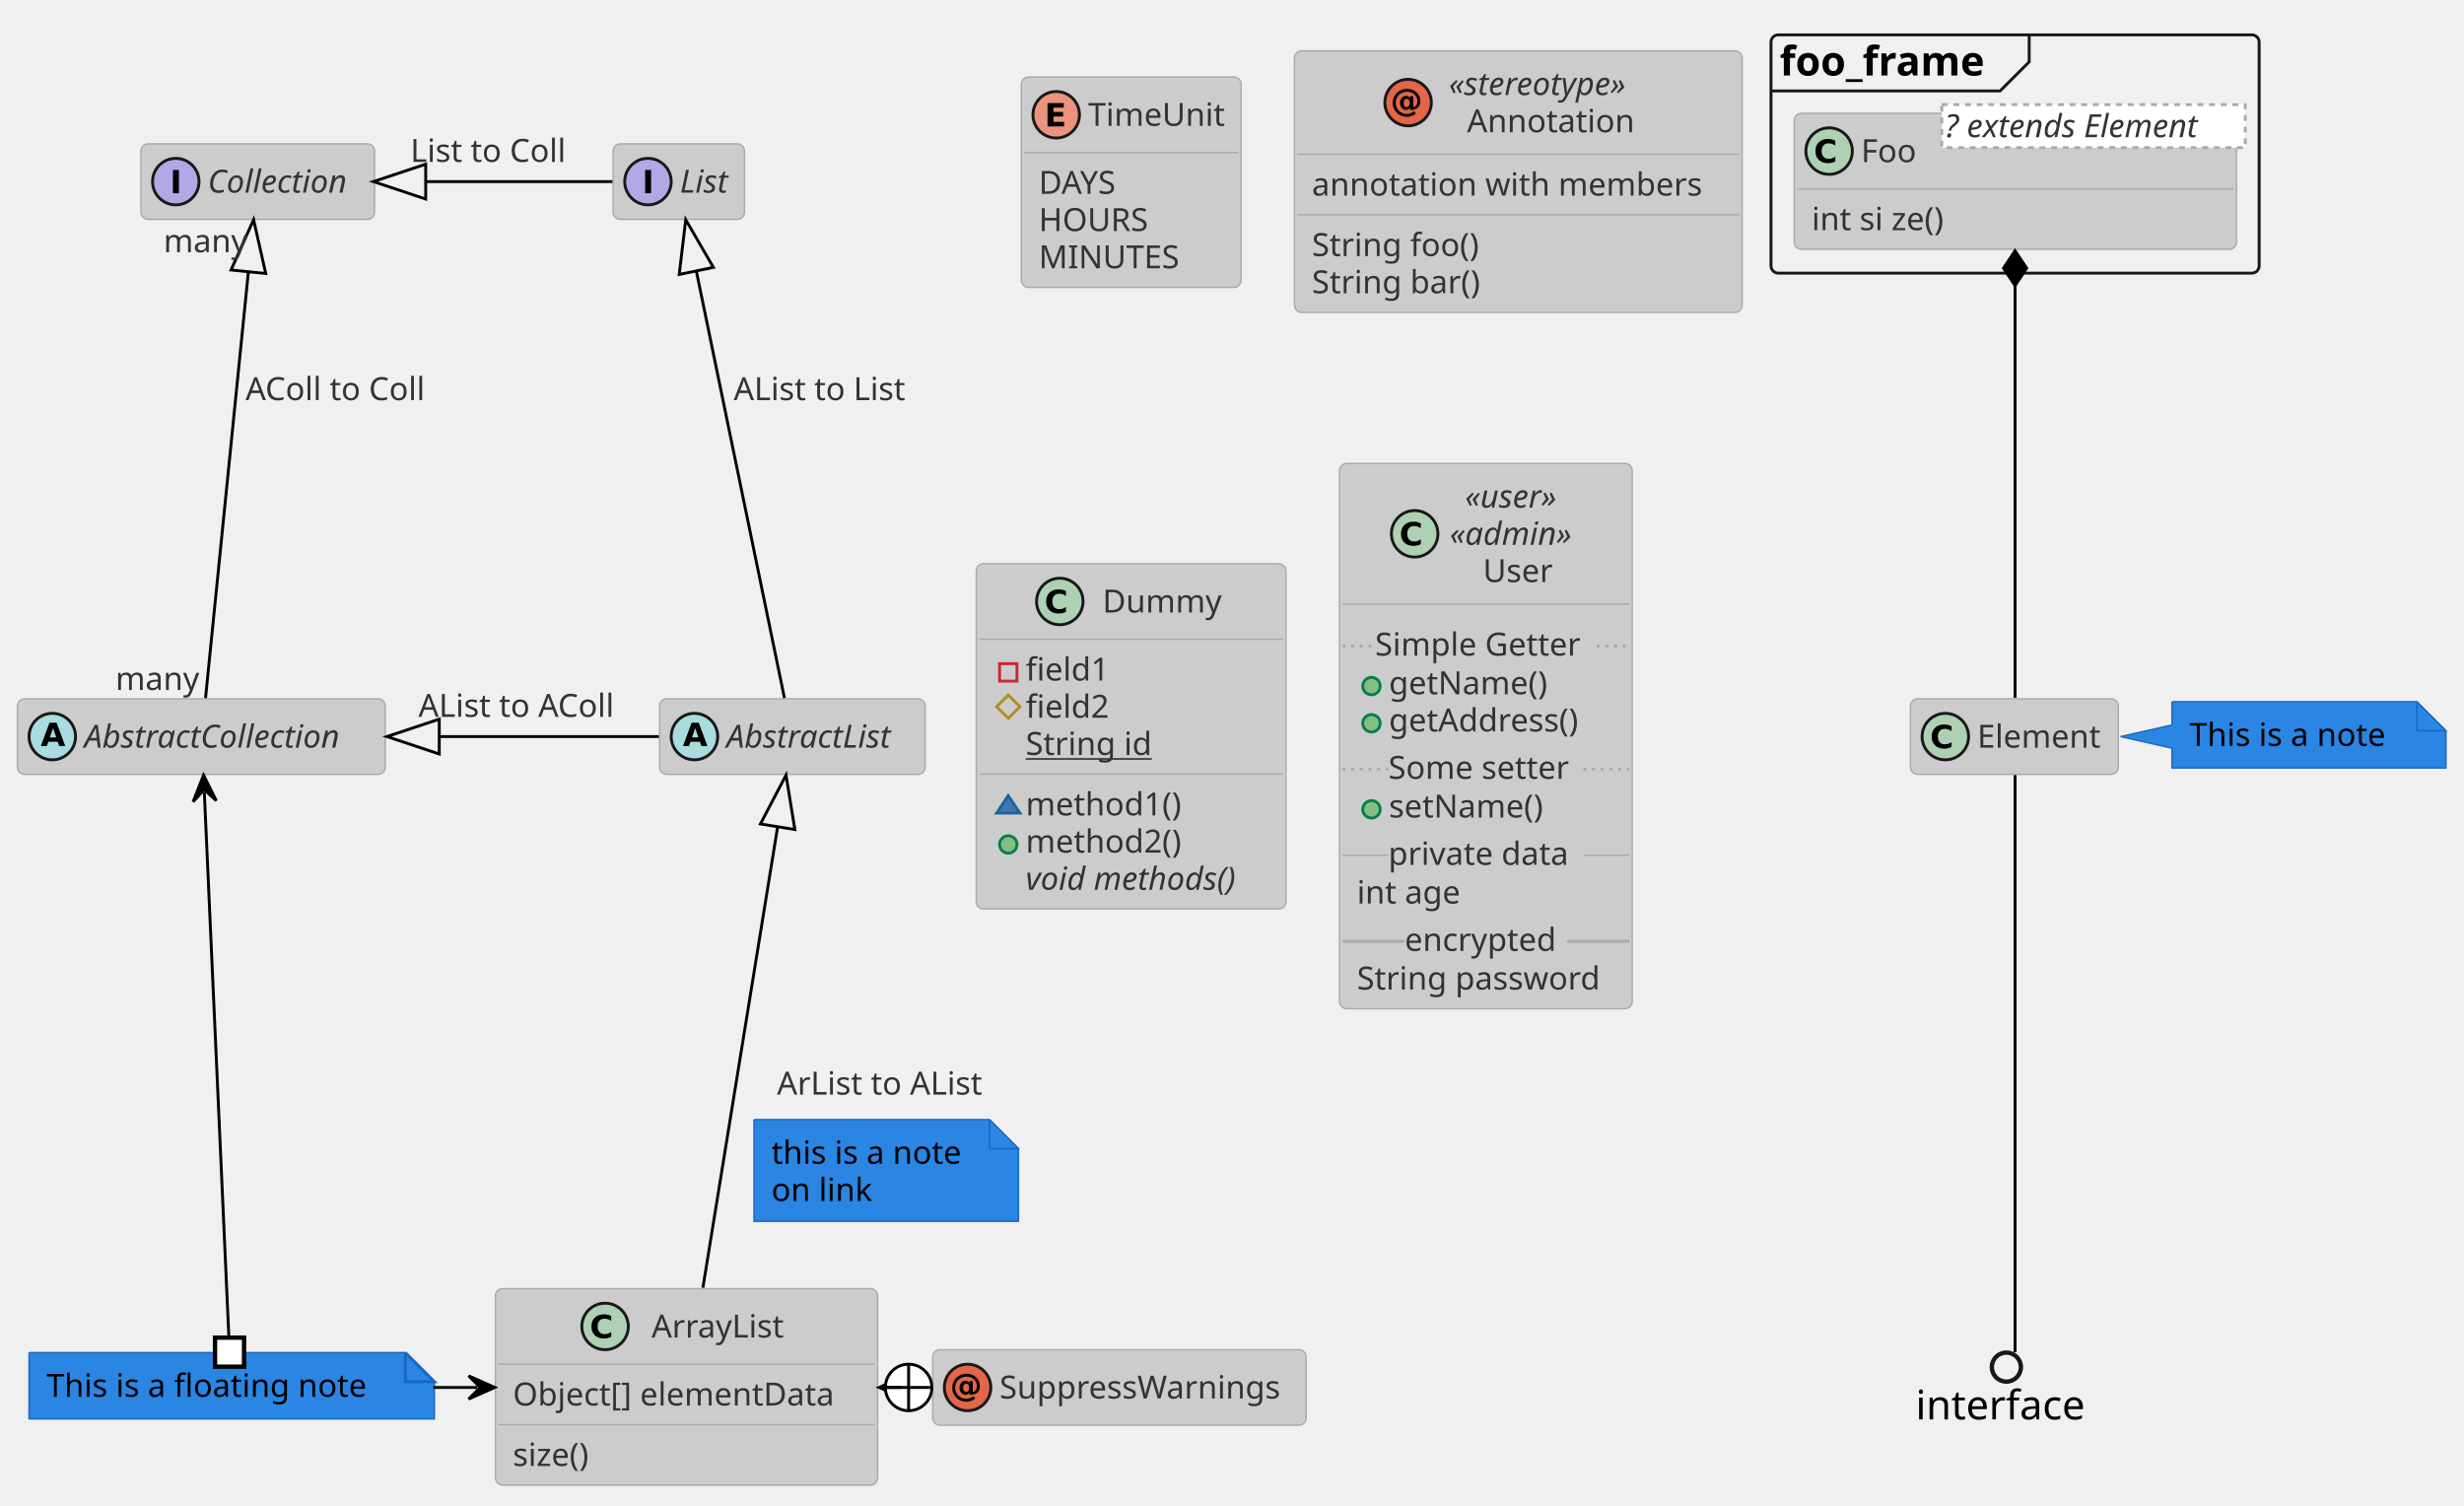
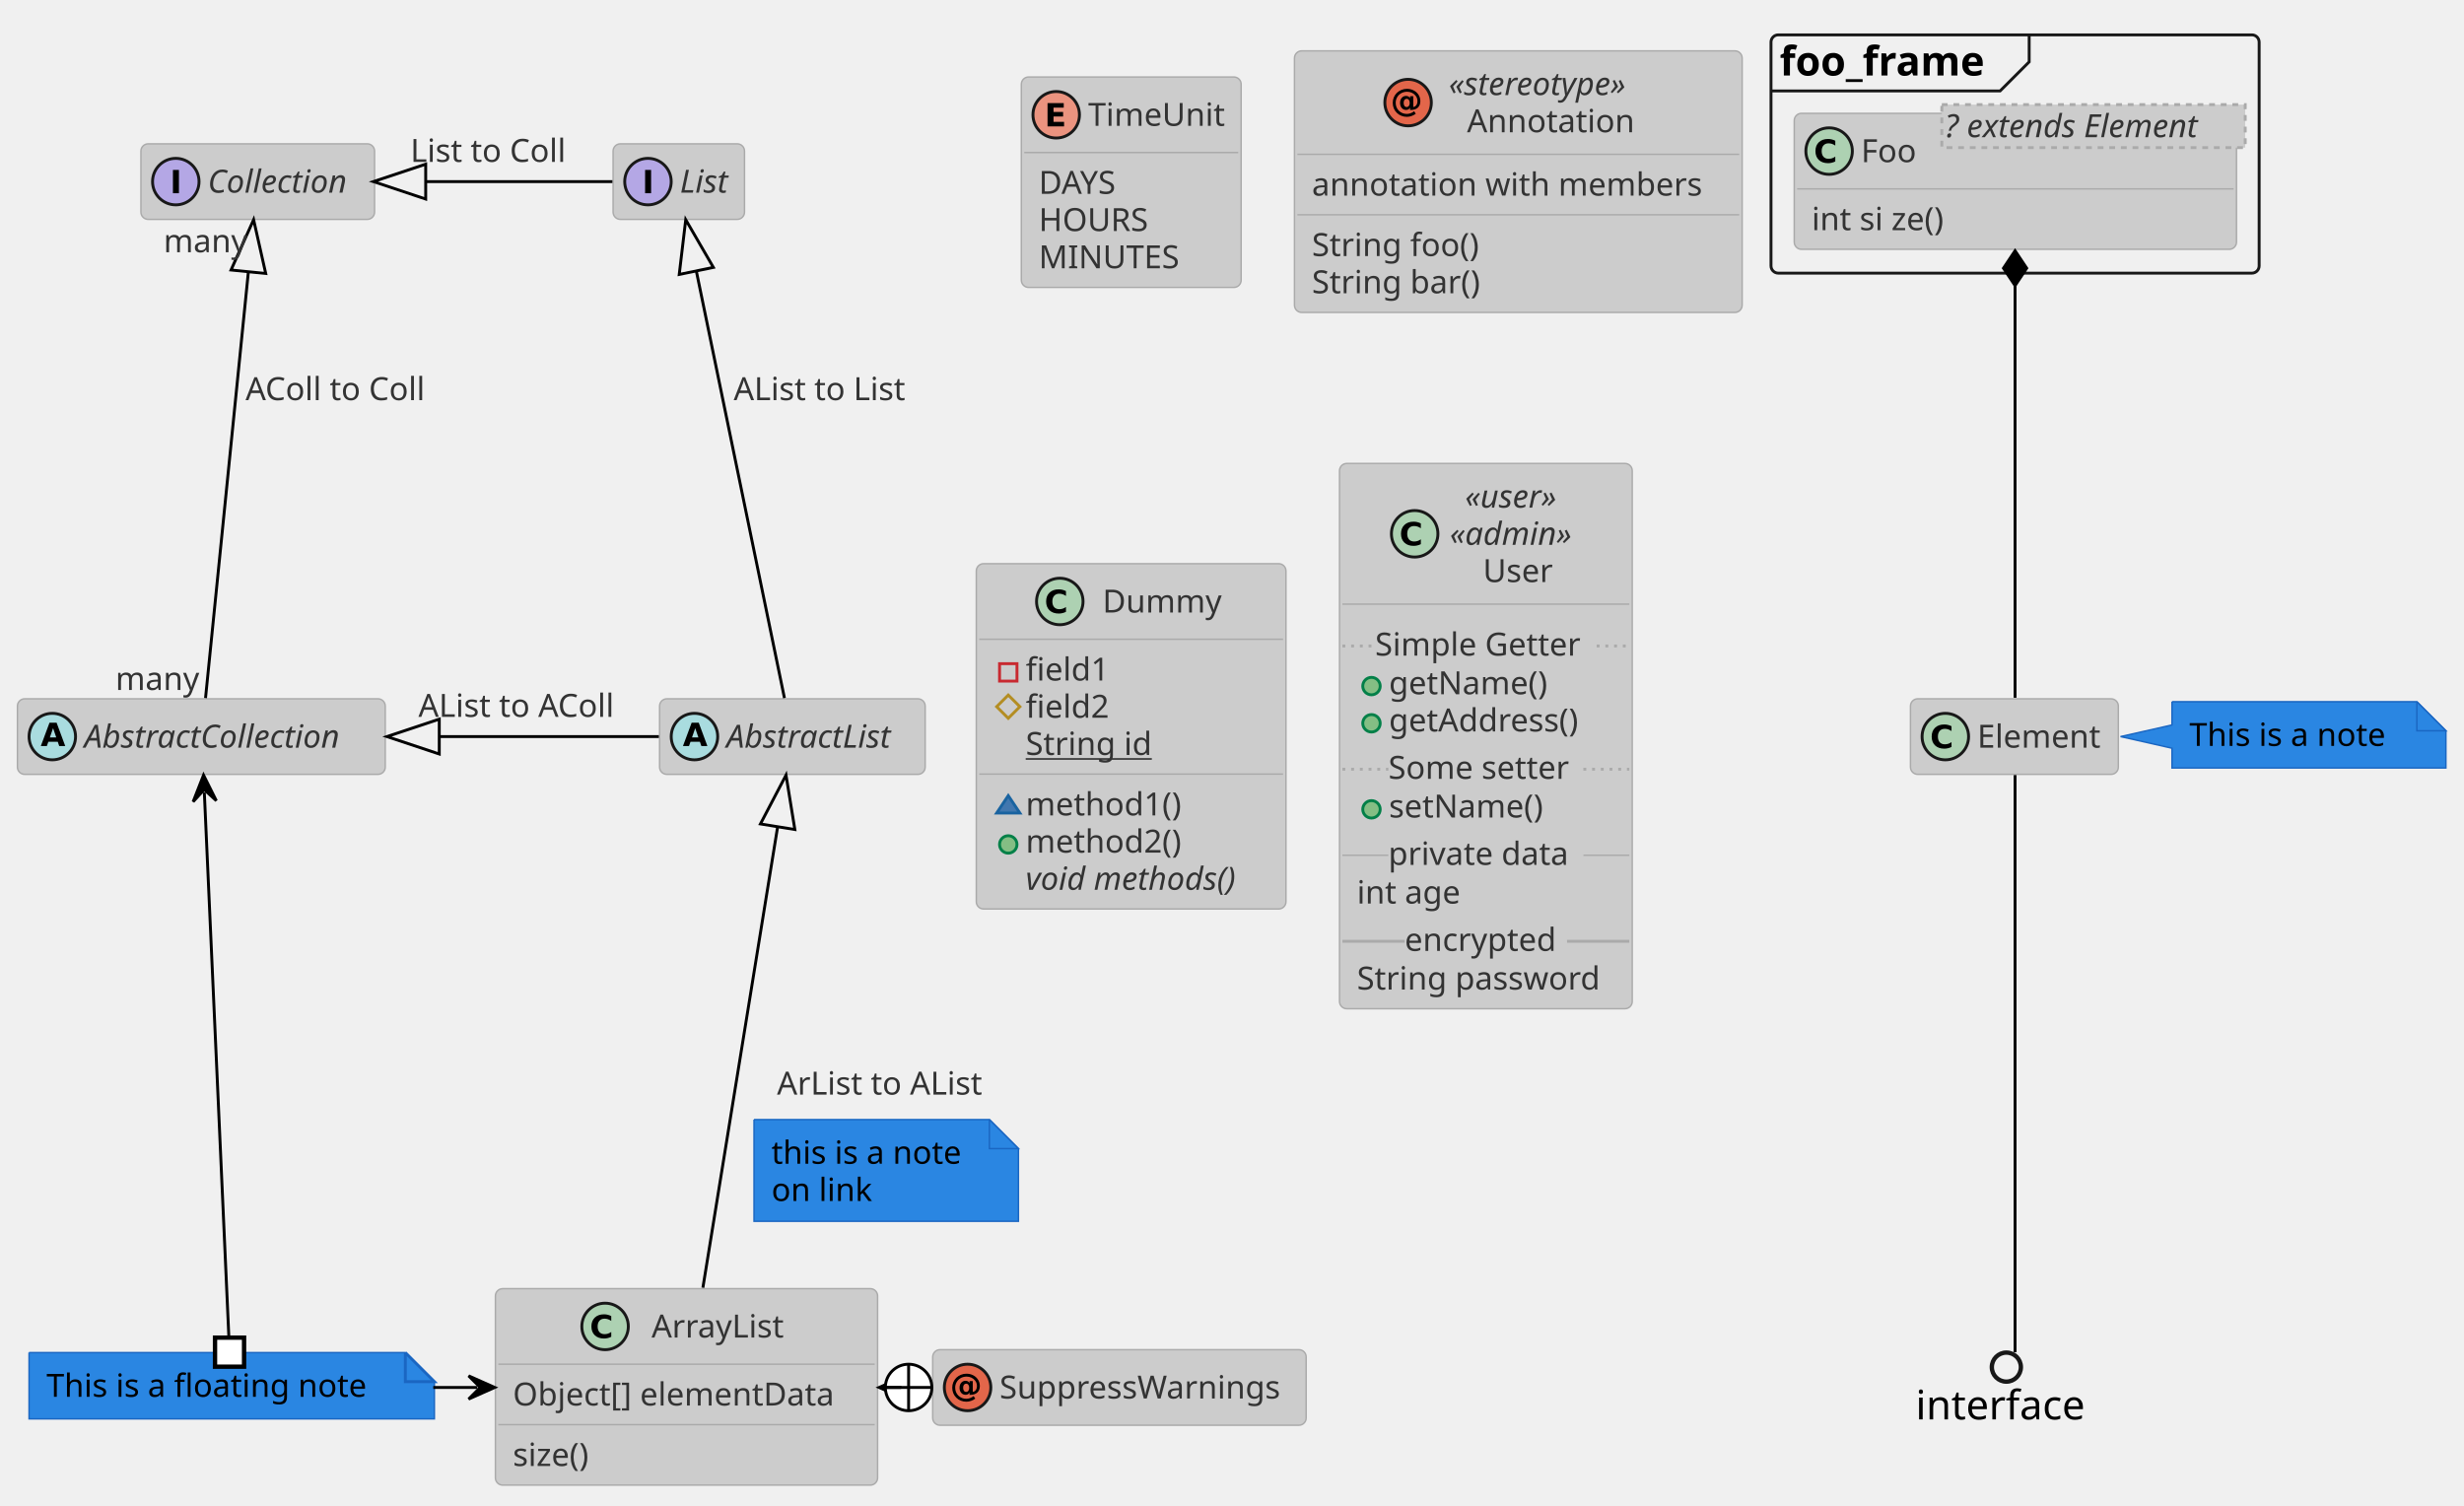
<svg xmlns="http://www.w3.org/2000/svg" contentStyleType="text/css" height="518px" preserveAspectRatio="none" style="width:848px;height:518px;background:#FFFFFF;" version="1.1" viewBox="0 0 848 518" width="848px" zoomAndPan="magnify">
  <defs />
  <g>
    <g id="cluster_foo_frame">
      <rect fill="none" height="82" rx="2.5" ry="2.5" style="stroke:#181818;stroke-width:1.0;" width="168" x="609.5" y="12" />
      <path d="M698.352,12 L698.352,21.297 L688.352,31.297 L609.5,31.297 " fill="none" style="stroke:#181818;stroke-width:1.0;" />
      <text fill="#000000" font-family="sans-serif" font-size="14" font-weight="bold" lengthAdjust="spacing" textLength="78.853" x="612.5" y="25.995">foo_frame</text>
    </g>
    <g id="elem_AbstractList">
      <rect codeLine="7" fill="#CCCCCC" height="26" id="AbstractList" rx="2.5" ry="2.5" style="stroke:#AAAAAA;stroke-width:0.5;" width="91.404" x="227" y="240.5" />
      <ellipse cx="239" cy="253.5" fill="#A9DCDF" rx="8" ry="8" style="stroke:#181818;stroke-width:1.0;" />
      <path d="M240.875,255.281 L237.641,255.281 L237.125,256.75 L235.047,256.75 L238.031,248.734 L240.484,248.734 L243.453,256.75 L241.375,256.75 L240.875,255.281 Z M238.156,253.797 L240.359,253.797 L239.266,250.609 L238.156,253.797 Z " fill="#000000" />
      <text fill="#333333" font-family="Verdana" font-size="11" font-style="italic" lengthAdjust="spacing" textLength="65.404" x="250" y="257.308">AbstractList</text>
    </g>
    <g id="elem_AbstractCollection">
      <rect codeLine="8" fill="#CCCCCC" height="26" id="AbstractCollection" rx="2.5" ry="2.5" style="stroke:#AAAAAA;stroke-width:0.5;" width="126.585" x="6" y="240.5" />
      <ellipse cx="18" cy="253.5" fill="#A9DCDF" rx="8" ry="8" style="stroke:#181818;stroke-width:1.0;" />
      <path d="M19.875,255.281 L16.641,255.281 L16.125,256.75 L14.047,256.75 L17.031,248.734 L19.484,248.734 L22.453,256.75 L20.375,256.75 L19.875,255.281 Z M17.156,253.797 L19.359,253.797 L18.266,250.609 L17.156,253.797 Z " fill="#000000" />
      <text fill="#333333" font-family="Verdana" font-size="11" font-style="italic" lengthAdjust="spacing" textLength="100.585" x="29" y="257.308">AbstractCollection</text>
    </g>
    <g id="elem_List">
      <rect codeLine="9" fill="#CCCCCC" height="26" id="List" rx="2.5" ry="2.5" style="stroke:#AAAAAA;stroke-width:0.5;" width="45.228" x="211" y="49.5" />
      <ellipse cx="223" cy="62.5" fill="#B4A7E5" rx="8" ry="8" style="stroke:#181818;stroke-width:1.0;" />
      <path d="M222.016,58.484 L224.078,58.484 L224.078,66.5 L222.016,66.5 L222.016,58.484 Z " fill="#000000" />
      <text fill="#333333" font-family="Verdana" font-size="11" font-style="italic" lengthAdjust="spacing" textLength="19.229" x="234" y="66.308">List</text>
    </g>
    <g id="elem_Collection">
      <rect codeLine="10" fill="#CCCCCC" height="26" id="Collection" rx="2.5" ry="2.5" style="stroke:#AAAAAA;stroke-width:0.5;" width="80.409" x="48.5" y="49.5" />
      <ellipse cx="60.5" cy="62.5" fill="#B4A7E5" rx="8" ry="8" style="stroke:#181818;stroke-width:1.0;" />
      <path d="M59.516,58.484 L61.578,58.484 L61.578,66.5 L59.516,66.5 L59.516,58.484 Z " fill="#000000" />
      <text fill="#333333" font-family="Verdana" font-size="11" font-style="italic" lengthAdjust="spacing" textLength="54.409" x="71.5" y="66.308">Collection</text>
    </g>
    <g id="elem_ArrayList">
      <rect codeLine="20" fill="#CCCCCC" height="67.609" id="ArrayList" rx="2.5" ry="2.5" style="stroke:#AAAAAA;stroke-width:0.5;" width="131.528" x="170.5" y="443.5" />
      <ellipse cx="208.24" cy="456.5" fill="#ADD1B2" rx="8" ry="8" style="stroke:#181818;stroke-width:1.0;" />
      <path d="M210.365,460.062 Q209.787,460.359 209.162,460.5 Q208.552,460.656 207.88,460.656 Q205.88,460.656 204.708,459.547 Q203.537,458.422 203.537,456.5 Q203.537,454.578 204.708,453.453 Q205.88,452.328 207.88,452.328 Q208.552,452.328 209.162,452.484 Q209.787,452.641 210.365,452.938 L210.365,454.594 Q209.787,454.203 209.224,454.016 Q208.662,453.828 208.052,453.828 Q206.943,453.828 206.302,454.547 Q205.677,455.25 205.677,456.5 Q205.677,457.734 206.302,458.453 Q206.943,459.156 208.052,459.156 Q208.662,459.156 209.224,458.984 Q209.787,458.797 210.365,458.406 L210.365,460.062 Z " fill="#000000" />
      <text fill="#333333" font-family="Verdana" font-size="11" lengthAdjust="spacing" textLength="49.049" x="224.24" y="460.308">ArrayList</text>
      <line style="stroke:#AAAAAA;stroke-width:0.5;" x1="171.5" x2="301.028" y1="469.5" y2="469.5" />
      <text fill="#333333" font-family="sans-serif" font-size="11" lengthAdjust="spacing" textLength="119.528" x="176.5" y="483.71">Object[] elementData</text>
      <line style="stroke:#AAAAAA;stroke-width:0.5;" x1="171.5" x2="301.028" y1="490.305" y2="490.305" />
      <text fill="#333333" font-family="sans-serif" font-size="11" lengthAdjust="spacing" textLength="29.912" x="176.5" y="504.515">size()</text>
    </g>
    <g id="elem_TimeUnit">
      <rect codeLine="25" fill="#CCCCCC" height="72.414" id="TimeUnit" rx="2.5" ry="2.5" style="stroke:#AAAAAA;stroke-width:0.5;" width="75.65" x="351.5" y="26.5" />
      <ellipse cx="363.5" cy="39.5" fill="#EB937F" rx="8" ry="8" style="stroke:#181818;stroke-width:1.0;" />
      <path d="M360.516,35.484 L366.094,35.484 L366.094,37.047 L362.578,37.047 L362.578,38.531 L365.875,38.531 L365.875,40.094 L362.578,40.094 L362.578,41.938 L366.203,41.938 L366.203,43.5 L360.516,43.5 L360.516,35.484 Z " fill="#000000" />
      <text fill="#333333" font-family="Verdana" font-size="11" lengthAdjust="spacing" textLength="49.65" x="374.5" y="43.308">TimeUnit</text>
      <line style="stroke:#AAAAAA;stroke-width:0.5;" x1="352.5" x2="426.15" y1="52.5" y2="52.5" />
      <text fill="#333333" font-family="sans-serif" font-size="11" lengthAdjust="spacing" textLength="29.697" x="357.5" y="66.71">DAYS</text>
      <text fill="#333333" font-family="sans-serif" font-size="11" lengthAdjust="spacing" textLength="39.606" x="357.5" y="79.515">HOURS</text>
      <text fill="#333333" font-family="sans-serif" font-size="11" lengthAdjust="spacing" textLength="49.666" x="357.5" y="92.32">MINUTES</text>
    </g>
    <g id="elem_SuppressWarnings">
      <rect codeLine="31" fill="#CCCCCC" height="26" id="SuppressWarnings" rx="2.5" ry="2.5" style="stroke:#AAAAAA;stroke-width:0.5;" width="128.523" x="321" y="464.5" />
      <ellipse cx="333" cy="477.5" fill="#E3664A" rx="8" ry="8" style="stroke:#181818;stroke-width:1.0;" />
      <path d="M331.469,477.609 Q331.469,478.266 331.75,478.656 Q332.031,479.031 332.516,479.031 Q332.984,479.031 333.266,478.656 Q333.562,478.266 333.562,477.609 Q333.562,476.953 333.266,476.578 Q332.984,476.203 332.5,476.203 Q332.031,476.203 331.75,476.578 Q331.469,476.953 331.469,477.609 Z M333.672,479.219 Q333.5,479.609 333.141,479.828 Q332.797,480.031 332.312,480.031 Q331.391,480.031 330.812,479.359 Q330.234,478.688 330.234,477.609 Q330.234,476.547 330.812,475.875 Q331.391,475.203 332.312,475.203 Q332.797,475.203 333.141,475.422 Q333.5,475.625 333.672,476.016 L333.672,475.312 L334.781,475.312 L334.781,479.031 Q335.453,478.922 335.828,478.391 Q336.219,477.844 336.219,477 Q336.219,476.469 336.062,476 Q335.906,475.531 335.594,475.141 Q335.078,474.484 334.312,474.125 Q333.547,473.766 332.656,473.766 Q332.031,473.766 331.453,473.938 Q330.891,474.094 330.406,474.422 Q329.609,474.938 329.172,475.781 Q328.734,476.609 328.734,477.578 Q328.734,478.391 329.016,479.094 Q329.297,479.781 329.844,480.328 Q330.391,480.844 331.078,481.125 Q331.781,481.406 332.562,481.406 Q333.234,481.406 333.906,481.141 Q334.594,480.891 335.078,480.469 L335.641,481.344 Q334.969,481.859 334.172,482.125 Q333.391,482.406 332.578,482.406 Q331.578,482.406 330.688,482.047 Q329.812,481.703 329.125,481.031 Q328.438,480.359 328.078,479.484 Q327.719,478.594 327.719,477.578 Q327.719,476.609 328.078,475.719 Q328.453,474.828 329.125,474.156 Q329.812,473.5 330.703,473.141 Q331.609,472.766 332.578,472.766 Q333.781,472.766 334.766,473.234 Q335.75,473.688 336.406,474.547 Q336.812,475.078 337.016,475.703 Q337.219,476.312 337.219,476.984 Q337.219,478.438 336.344,479.25 Q335.469,480.047 333.875,480.047 L333.672,480.047 L333.672,479.219 Z " fill="#000000" />
      <text fill="#333333" font-family="Verdana" font-size="11" lengthAdjust="spacing" textLength="102.523" x="344" y="481.308">SuppressWarnings</text>
    </g>
    <g id="elem_Annotation">
      <rect codeLine="33" fill="#CCCCCC" height="90.023" id="Annotation" rx="2.5" ry="2.5" style="stroke:#AAAAAA;stroke-width:0.5;" width="154.071" x="445.5" y="17.5" />
      <ellipse cx="484.603" cy="35.305" fill="#E3664A" rx="8" ry="8" style="stroke:#181818;stroke-width:1.0;" />
      <path d="M483.072,35.414 Q483.072,36.07 483.353,36.461 Q483.635,36.836 484.119,36.836 Q484.588,36.836 484.869,36.461 Q485.166,36.07 485.166,35.414 Q485.166,34.758 484.869,34.383 Q484.588,34.008 484.103,34.008 Q483.635,34.008 483.353,34.383 Q483.072,34.758 483.072,35.414 Z M485.275,37.023 Q485.103,37.414 484.744,37.633 Q484.4,37.836 483.916,37.836 Q482.994,37.836 482.416,37.164 Q481.838,36.492 481.838,35.414 Q481.838,34.352 482.416,33.68 Q482.994,33.008 483.916,33.008 Q484.4,33.008 484.744,33.227 Q485.103,33.43 485.275,33.82 L485.275,33.117 L486.385,33.117 L486.385,36.836 Q487.056,36.727 487.431,36.195 Q487.822,35.648 487.822,34.805 Q487.822,34.273 487.666,33.805 Q487.51,33.336 487.197,32.945 Q486.681,32.289 485.916,31.93 Q485.15,31.57 484.26,31.57 Q483.635,31.57 483.056,31.742 Q482.494,31.898 482.01,32.227 Q481.213,32.742 480.775,33.586 Q480.338,34.414 480.338,35.383 Q480.338,36.195 480.619,36.898 Q480.9,37.586 481.447,38.133 Q481.994,38.648 482.681,38.93 Q483.385,39.211 484.166,39.211 Q484.838,39.211 485.51,38.945 Q486.197,38.695 486.681,38.273 L487.244,39.148 Q486.572,39.664 485.775,39.93 Q484.994,40.211 484.181,40.211 Q483.181,40.211 482.291,39.852 Q481.416,39.508 480.728,38.836 Q480.041,38.164 479.681,37.289 Q479.322,36.398 479.322,35.383 Q479.322,34.414 479.681,33.523 Q480.056,32.633 480.728,31.961 Q481.416,31.305 482.306,30.945 Q483.213,30.57 484.181,30.57 Q485.385,30.57 486.369,31.039 Q487.353,31.492 488.01,32.352 Q488.416,32.883 488.619,33.508 Q488.822,34.117 488.822,34.789 Q488.822,36.242 487.947,37.055 Q487.072,37.852 485.478,37.852 L485.275,37.852 L485.275,37.023 Z " fill="#000000" />
      <text fill="#333333" font-family="sans-serif" font-size="11" font-style="italic" lengthAdjust="spacing" textLength="72.864" x="498.603" y="32.71">«stereotype»</text>
      <text fill="#333333" font-family="Verdana" font-size="11" lengthAdjust="spacing" textLength="60.323" x="504.874" y="45.515">Annotation</text>
      <line style="stroke:#AAAAAA;stroke-width:0.5;" x1="446.5" x2="598.571" y1="53.109" y2="53.109" />
      <text fill="#333333" font-family="sans-serif" font-size="11" lengthAdjust="spacing" textLength="142.071" x="451.5" y="67.32">annotation with members</text>
      <line style="stroke:#AAAAAA;stroke-width:0.5;" x1="446.5" x2="598.571" y1="73.914" y2="73.914" />
      <text fill="#333333" font-family="sans-serif" font-size="11" lengthAdjust="spacing" textLength="62.24" x="451.5" y="88.124">String foo()</text>
      <text fill="#333333" font-family="sans-serif" font-size="11" lengthAdjust="spacing" textLength="63.153" x="451.5" y="100.929">String bar()</text>
    </g>
    <g id="elem_Dummy">
      <rect codeLine="39" fill="#CCCCCC" height="118.828" id="Dummy" rx="2.5" ry="2.5" style="stroke:#AAAAAA;stroke-width:0.5;" width="106.569" x="336" y="194" />
      <ellipse cx="364.734" cy="207" fill="#ADD1B2" rx="8" ry="8" style="stroke:#181818;stroke-width:1.0;" />
      <path d="M366.859,210.562 Q366.281,210.859 365.656,211 Q365.046,211.156 364.375,211.156 Q362.375,211.156 361.203,210.047 Q360.031,208.922 360.031,207 Q360.031,205.078 361.203,203.953 Q362.375,202.828 364.375,202.828 Q365.046,202.828 365.656,202.984 Q366.281,203.141 366.859,203.438 L366.859,205.094 Q366.281,204.703 365.718,204.516 Q365.156,204.328 364.546,204.328 Q363.437,204.328 362.796,205.047 Q362.171,205.75 362.171,207 Q362.171,208.234 362.796,208.953 Q363.437,209.656 364.546,209.656 Q365.156,209.656 365.718,209.484 Q366.281,209.297 366.859,208.906 L366.859,210.562 Z " fill="#000000" />
      <text fill="#333333" font-family="Verdana" font-size="11" lengthAdjust="spacing" textLength="43.382" x="379.453" y="210.808">Dummy</text>
      <line style="stroke:#AAAAAA;stroke-width:0.5;" x1="337" x2="441.569" y1="220" y2="220" />
      <rect fill="none" height="6" style="stroke:#C82930;stroke-width:1.0;" width="6" x="344" y="228.402" />
      <text fill="#333333" font-family="sans-serif" font-size="11" lengthAdjust="spacing" textLength="30.733" x="353" y="234.21">field1</text>
      <polygon fill="none" points="347,239.207,351,243.207,347,247.207,343,243.207" style="stroke:#B38D22;stroke-width:1.0;" />
      <text fill="#333333" font-family="sans-serif" font-size="11" lengthAdjust="spacing" textLength="30.733" x="353" y="247.015">field2</text>
      <text fill="#333333" font-family="sans-serif" font-size="11" lengthAdjust="spacing" text-decoration="underline" textLength="46.363" x="353" y="259.82">String id</text>
      <line style="stroke:#AAAAAA;stroke-width:0.5;" x1="337" x2="441.569" y1="266.414" y2="266.414" />
      <polygon fill="#4177AF" points="347,273.816,343,279.816,351,279.816" style="stroke:#1963A0;stroke-width:1.0;" />
      <text fill="#333333" font-family="sans-serif" font-size="11" lengthAdjust="spacing" textLength="58.062" x="353" y="280.625">method1()</text>
      <ellipse cx="347" cy="290.621" fill="#84BE84" rx="3" ry="3" style="stroke:#038048;stroke-width:1.0;" />
      <text fill="#333333" font-family="sans-serif" font-size="11" lengthAdjust="spacing" textLength="58.062" x="353" y="293.429">method2()</text>
      <text fill="#333333" font-family="sans-serif" font-size="11" font-style="italic" lengthAdjust="spacing" textLength="83.569" x="353" y="306.234">void methods()</text>
    </g>
    <g id="elem_N1">
      <path d="M10,465.5 L10,488.305 L149.497,488.305 L149.497,475.5 L139.497,465.5 L10,465.5 " fill="#2A86E2" style="stroke:#1A66C2;stroke-width:0.5;" />
      <path d="M139.497,465.5 L139.497,475.5 L149.497,475.5 L139.497,465.5 " fill="#2A86E2" style="stroke:#1A66C2;stroke-width:1.0;" />
      <text fill="#000000" font-family="Verdana" font-size="11" lengthAdjust="spacing" textLength="118.497" x="16" y="480.71">This is a floating note</text>
    </g>
    <g id="elem_Element">
      <rect fill="#CCCCCC" height="26" id="Element" rx="2.5" ry="2.5" style="stroke:#AAAAAA;stroke-width:0.5;" width="71.541" x="657.5" y="240.5" />
      <ellipse cx="669.5" cy="253.5" fill="#ADD1B2" rx="8" ry="8" style="stroke:#181818;stroke-width:1.0;" />
      <path d="M671.625,257.062 Q671.047,257.359 670.422,257.5 Q669.812,257.656 669.141,257.656 Q667.141,257.656 665.969,256.547 Q664.797,255.422 664.797,253.5 Q664.797,251.578 665.969,250.453 Q667.141,249.328 669.141,249.328 Q669.812,249.328 670.422,249.484 Q671.047,249.641 671.625,249.938 L671.625,251.594 Q671.047,251.203 670.484,251.016 Q669.922,250.828 669.312,250.828 Q668.203,250.828 667.562,251.547 Q666.938,252.25 666.938,253.5 Q666.938,254.734 667.562,255.453 Q668.203,256.156 669.312,256.156 Q669.922,256.156 670.484,255.984 Q671.047,255.797 671.625,255.406 L671.625,257.062 Z " fill="#000000" />
      <text fill="#333333" font-family="Verdana" font-size="11" lengthAdjust="spacing" textLength="45.541" x="680.5" y="257.308">Element</text>
    </g>
    <g id="elem_Elementlol26">
      <ellipse cx="690.5" cy="470.5" fill="#F1F1F1" rx="5" ry="5" style="stroke:#181818;stroke-width:1.5;" />
    </g>
    <text fill="#000000" font-family="sans-serif" font-size="14" lengthAdjust="spacing" textLength="62.44" x="659.28" y="488.495">interface</text>
    <g id="elem_GMN31">
      <path d="M747.5,241.5 L747.5,249.5 L729.797,253.5 L747.5,257.5 L747.5,264.305 A0,0 0 0 0 747.5,264.305 L841.778,264.305 A0,0 0 0 0 841.778,264.305 L841.778,251.5 L831.778,241.5 L747.5,241.5 A0,0 0 0 0 747.5,241.5 " fill="#2A86E2" style="stroke:#1A66C2;stroke-width:0.5;" />
      <path d="M831.778,241.5 L831.778,251.5 L841.778,251.5 L831.778,241.5 " fill="#2A86E2" style="stroke:#1A66C2;stroke-width:0.5;" />
      <text fill="#000000" font-family="Verdana" font-size="11" lengthAdjust="spacing" textLength="73.278" x="753.5" y="256.71">This is a note</text>
    </g>
    <g id="elem_User">
      <rect codeLine="69" fill="#CCCCCC" height="187.656" id="User" rx="2.5" ry="2.5" style="stroke:#AAAAAA;stroke-width:0.5;" width="100.741" x="461" y="159.5" />
      <ellipse cx="486.867" cy="183.707" fill="#ADD1B2" rx="8" ry="8" style="stroke:#181818;stroke-width:1.0;" />
      <path d="M488.992,187.269 Q488.414,187.566 487.789,187.707 Q487.179,187.863 486.507,187.863 Q484.507,187.863 483.336,186.754 Q482.164,185.629 482.164,183.707 Q482.164,181.785 483.336,180.66 Q484.507,179.535 486.507,179.535 Q487.179,179.535 487.789,179.691 Q488.414,179.848 488.992,180.144 L488.992,181.801 Q488.414,181.41 487.851,181.223 Q487.289,181.035 486.679,181.035 Q485.57,181.035 484.929,181.754 Q484.304,182.457 484.304,183.707 Q484.304,184.941 484.929,185.66 Q485.57,186.363 486.679,186.363 Q487.289,186.363 487.851,186.191 Q488.414,186.004 488.992,185.613 L488.992,187.269 Z " fill="#000000" />
      <text fill="#333333" font-family="sans-serif" font-size="11" font-style="italic" lengthAdjust="spacing" textLength="37.453" x="504.185" y="174.71">«user»</text>
      <text fill="#333333" font-family="sans-serif" font-size="11" font-style="italic" lengthAdjust="spacing" textLength="47.926" x="498.948" y="187.515">«admin»</text>
      <text fill="#333333" font-family="Verdana" font-size="11" lengthAdjust="spacing" textLength="25.072" x="510.375" y="200.32">User</text>
      <line style="stroke:#AAAAAA;stroke-width:0.5;" x1="462" x2="560.741" y1="207.914" y2="207.914" />
      <ellipse cx="472" cy="236.121" fill="#84BE84" rx="3" ry="3" style="stroke:#038048;stroke-width:1.0;" />
      <text fill="#333333" font-family="sans-serif" font-size="11" lengthAdjust="spacing" textLength="59.098" x="478" y="238.929">getName()</text>
      <ellipse cx="472" cy="248.926" fill="#84BE84" rx="3" ry="3" style="stroke:#038048;stroke-width:1.0;" />
      <text fill="#333333" font-family="sans-serif" font-size="11" lengthAdjust="spacing" textLength="70.888" x="478" y="251.734">getAddress()</text>
      <line style="stroke:#AAAAAA;stroke-width:1.0;stroke-dasharray:1.0,2.0;" x1="462" x2="473.238" y1="222.316" y2="222.316" />
      <text fill="#333333" font-family="sans-serif" font-size="11" lengthAdjust="spacing" textLength="76.264" x="473.238" y="225.625">Simple Getter</text>
      <line style="stroke:#AAAAAA;stroke-width:1.0;stroke-dasharray:1.0,2.0;" x1="549.503" x2="560.741" y1="222.316" y2="222.316" />
      <ellipse cx="472" cy="278.535" fill="#84BE84" rx="3" ry="3" style="stroke:#038048;stroke-width:1.0;" />
      <text fill="#333333" font-family="sans-serif" font-size="11" lengthAdjust="spacing" textLength="57.847" x="478" y="281.343">setName()</text>
      <line style="stroke:#AAAAAA;stroke-width:1.0;stroke-dasharray:1.0,2.0;" x1="462" x2="477.817" y1="264.731" y2="264.731" />
      <text fill="#333333" font-family="sans-serif" font-size="11" lengthAdjust="spacing" textLength="67.106" x="477.817" y="268.039">Some setter</text>
      <line style="stroke:#AAAAAA;stroke-width:1.0;stroke-dasharray:1.0,2.0;" x1="544.924" x2="560.741" y1="264.731" y2="264.731" />
      <text fill="#333333" font-family="sans-serif" font-size="11" lengthAdjust="spacing" textLength="38.328" x="467" y="310.953">int age</text>
      <line style="stroke:#AAAAAA;stroke-width:0.5;" x1="462" x2="477.788" y1="294.34" y2="294.34" />
      <text fill="#333333" font-family="sans-serif" font-size="11" lengthAdjust="spacing" textLength="67.165" x="477.788" y="297.648">private data</text>
      <line style="stroke:#AAAAAA;stroke-width:0.5;" x1="544.953" x2="560.741" y1="294.34" y2="294.34" />
      <text fill="#333333" font-family="sans-serif" font-size="11" lengthAdjust="spacing" textLength="88.741" x="467" y="340.562">String password</text>
      <line style="stroke:#AAAAAA;stroke-width:1.0;" x1="462" x2="483.438" y1="323.949" y2="323.949" />
      <text fill="#333333" font-family="sans-serif" font-size="11" lengthAdjust="spacing" textLength="55.865" x="483.438" y="327.257">encrypted</text>
      <line style="stroke:#AAAAAA;stroke-width:1.0;" x1="539.303" x2="560.741" y1="323.949" y2="323.949" />
    </g>
    <g id="elem_Foo">
      <rect codeLine="54" fill="#CCCCCC" height="46.805" id="Foo" rx="2.5" ry="2.5" style="stroke:#AAAAAA;stroke-width:0.5;" width="152.203" x="617.5" y="39" />
      <ellipse cx="629.5" cy="52" fill="#ADD1B2" rx="8" ry="8" style="stroke:#181818;stroke-width:1.0;" />
      <path d="M631.625,55.562 Q631.047,55.859 630.422,56 Q629.812,56.156 629.141,56.156 Q627.141,56.156 625.969,55.047 Q624.797,53.922 624.797,52 Q624.797,50.078 625.969,48.953 Q627.141,47.828 629.141,47.828 Q629.812,47.828 630.422,47.984 Q631.047,48.141 631.625,48.438 L631.625,50.094 Q631.047,49.703 630.484,49.516 Q629.922,49.328 629.312,49.328 Q628.203,49.328 627.562,50.047 Q626.938,50.75 626.938,52 Q626.938,53.234 627.562,53.953 Q628.203,54.656 629.312,54.656 Q629.922,54.656 630.484,54.484 Q631.047,54.297 631.625,53.906 L631.625,55.562 Z " fill="#000000" />
      <text fill="#333333" font-family="Verdana" font-size="11" lengthAdjust="spacing" textLength="19.787" x="640.5" y="55.808">Foo</text>
-       <rect fill="#FFFFFF" height="14.805" style="stroke:#AAAAAA;stroke-width:1.0;stroke-dasharray:2.0,2.0;" width="104.416" x="668.287" y="36" />
+       <rect fill="#CCCCCC" height="14.805" style="stroke:#AAAAAA;stroke-width:1.0;stroke-dasharray:2.0,2.0;" width="104.416" x="668.287" y="36" />
      <text fill="#333333" font-family="sans-serif" font-size="11" font-style="italic" lengthAdjust="spacing" textLength="102.416" x="669.287" y="47.21">? extends Element</text>
      <line style="stroke:#AAAAAA;stroke-width:0.5;" x1="618.5" x2="768.703" y1="65" y2="65" />
      <text fill="#333333" font-family="sans-serif" font-size="11" lengthAdjust="spacing" textLength="51.246" x="623.5" y="79.21">int si ze()</text>
    </g>
    <polygon fill="none" points="235.999,75.61,233.76,94.451,245.513,92.026,235.999,75.61" style="stroke:#000000;stroke-width:1.0;" />
    <path d="M239.637,93.239 C246.664,127.295 262.908,206.016 269.971,240.246 " fill="none" style="stroke:#000000;stroke-width:1.0;" />
    <text fill="#333333" font-family="Verdana" font-size="11" lengthAdjust="spacing" textLength="64.018" x="252.5" y="137.71">AList to List</text>
    <polygon fill="none" points="87.283,75.61,79.512,92.92,91.452,94.12,87.283,75.61" style="stroke:#000000;stroke-width:1.0;" />
    <path d="M85.482,93.52 C82.058,127.576 74.173,206.016 70.732,240.246 " fill="none" style="stroke:#000000;stroke-width:1.0;" />
    <text fill="#333333" font-family="Verdana" font-size="11" lengthAdjust="spacing" textLength="66.607" x="84.5" y="137.71">AColl to Coll</text>
    <text fill="#333333" font-family="Verdana" font-size="11" lengthAdjust="spacing" textLength="30.938" x="39.732" y="237.456">many</text>
    <text fill="#333333" font-family="Verdana" font-size="11" lengthAdjust="spacing" textLength="30.938" x="56.283" y="86.821">many</text>
    <polygon fill="none" points="128.506,62.5,146.506,68.5,146.506,56.5,128.506,62.5" style="stroke:#000000;stroke-width:1.0;" />
    <path d="M146.506,62.5 C172.995,62.5 188.781,62.5 210.767,62.5 " fill="none" style="stroke:#000000;stroke-width:1.0;" />
    <text fill="#333333" font-family="Verdana" font-size="11" lengthAdjust="spacing" textLength="57.788" x="141.25" y="55.71">List to Coll</text>
    <polygon fill="none" points="133.173,253.5,151.173,259.5,151.173,247.5,133.173,253.5" style="stroke:#000000;stroke-width:1.0;" />
    <path d="M151.173,253.5 C181.522,253.5 199.134,253.5 226.758,253.5 " fill="none" style="stroke:#000000;stroke-width:1.0;" />
    <text fill="#333333" font-family="Verdana" font-size="11" lengthAdjust="spacing" textLength="72.837" x="144" y="246.71">AList to AColl</text>
    <polygon fill="none" points="270.513,266.752,261.709,283.559,273.555,285.48,270.513,266.752" style="stroke:#000000;stroke-width:1.0;" />
    <path d="M267.632,284.52 C262.237,317.788 250.056,392.907 241.904,443.176 " fill="none" style="stroke:#000000;stroke-width:1.0;" />
    <text fill="#333333" font-family="Verdana" font-size="11" lengthAdjust="spacing" textLength="76.065" x="267.403" y="376.71">ArList to AList</text>
    <path d="M259.5,385.305 L259.5,420.305 L350.5,420.305 L350.5,395.305 L340.5,385.305 L259.5,385.305 " fill="#2A86E2" style="stroke:#1A66C2;stroke-width:0.5;" />
    <path d="M340.5,385.305 L340.5,395.305 L350.5,395.305 L340.5,385.305 " fill="#2A86E2" style="stroke:#1A66C2;stroke-width:0.5;" />
    <text fill="#000000" font-family="Verdana" font-size="11" lengthAdjust="spacing" textLength="70.872" x="265.5" y="400.515">this is a note</text>
    <text fill="#000000" font-family="Verdana" font-size="11" lengthAdjust="spacing" textLength="36.652" x="265.5" y="413.32">on link</text>
    <polygon fill="#000000" points="302.56,477.5,311.56,481.5,307.56,477.5,311.56,473.5,302.56,477.5" style="stroke:#000000;stroke-width:1.0;" />
    <ellipse cx="312.704" cy="477.5" fill="#FFFFFF" rx="8" ry="8" style="stroke:#000000;stroke-width:1.0;" />
    <line style="stroke:#000000;stroke-width:1.0;" x1="304.704" x2="320.704" y1="477.5" y2="477.5" />
    <line style="stroke:#000000;stroke-width:1.0;" x1="312.704" x2="312.704" y1="469.5" y2="485.5" />
    <path d="M308.56,477.5 C314.608,477.5 298.656,477.5 304.704,477.5 " fill="none" style="stroke:#000000;stroke-width:1.0;" />
    <polygon fill="#000000" points="70.052,266.752,66.461,275.923,70.277,271.747,74.453,275.563,70.052,266.752" style="stroke:#000000;stroke-width:1.0;" />
    <rect fill="#FFFFFF" height="10" style="stroke:#000000;stroke-width:1.5;" width="10" x="73.998" y="460.354" />
    <path d="M70.322,272.746 C72.087,311.923 77.08,422.785 78.773,460.359 " fill="none" style="stroke:#000000;stroke-width:1.0;" />
    <polygon fill="#000000" points="170.273,477.5,161.273,473.5,165.273,477.5,161.273,481.5,170.273,477.5" style="stroke:#000000;stroke-width:1.0;" />
    <path d="M149.107,477.5 C156.163,477.5 157.218,477.5 164.273,477.5 " fill="none" style="stroke:#000000;stroke-width:1.0;" />
    <polygon fill="#000000" points="693.5,86.298,689.5,92.298,693.5,98.298,697.5,92.298,693.5,86.298" style="stroke:#000000;stroke-width:1.0;" />
    <path d="M693.5,98.298 C693.5,138.552 693.5,208.914 693.5,240.132 " fill="none" style="stroke:#000000;stroke-width:1.0;" />
    <path d="M693.5,266.752 C693.5,305.929 693.5,427.78 693.5,465.354 " fill="none" style="stroke:#000000;stroke-width:1.0;" />
  </g>
</svg>
